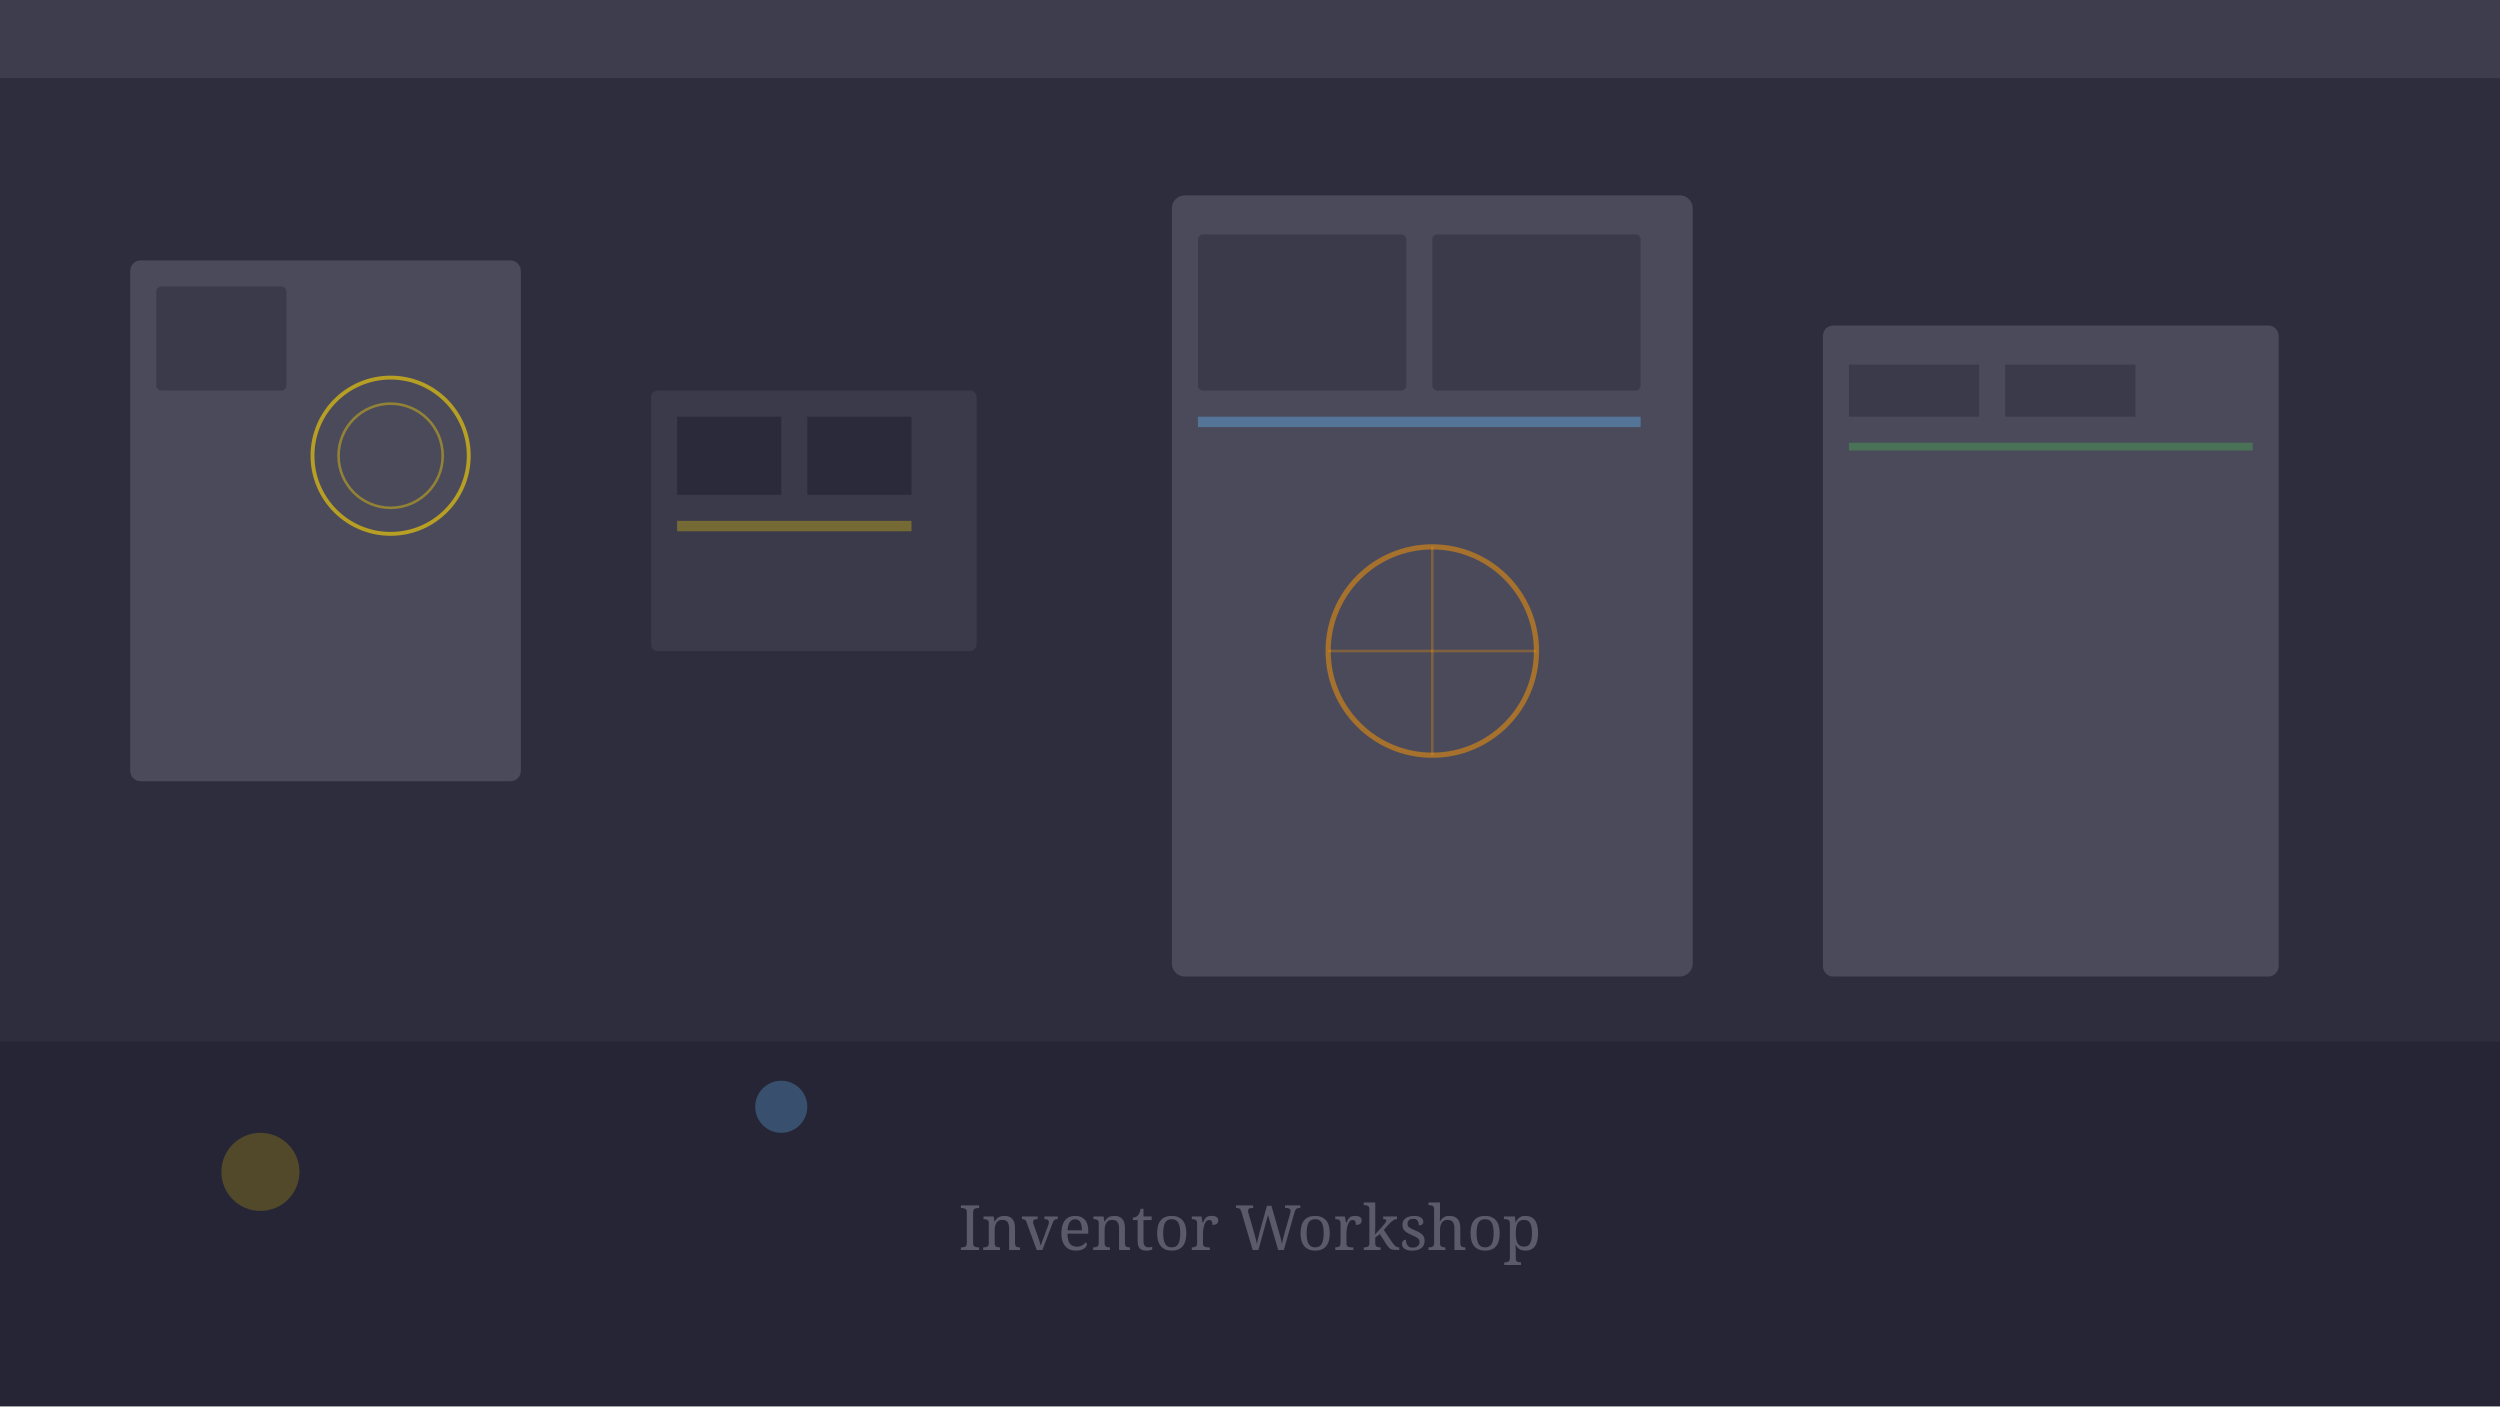
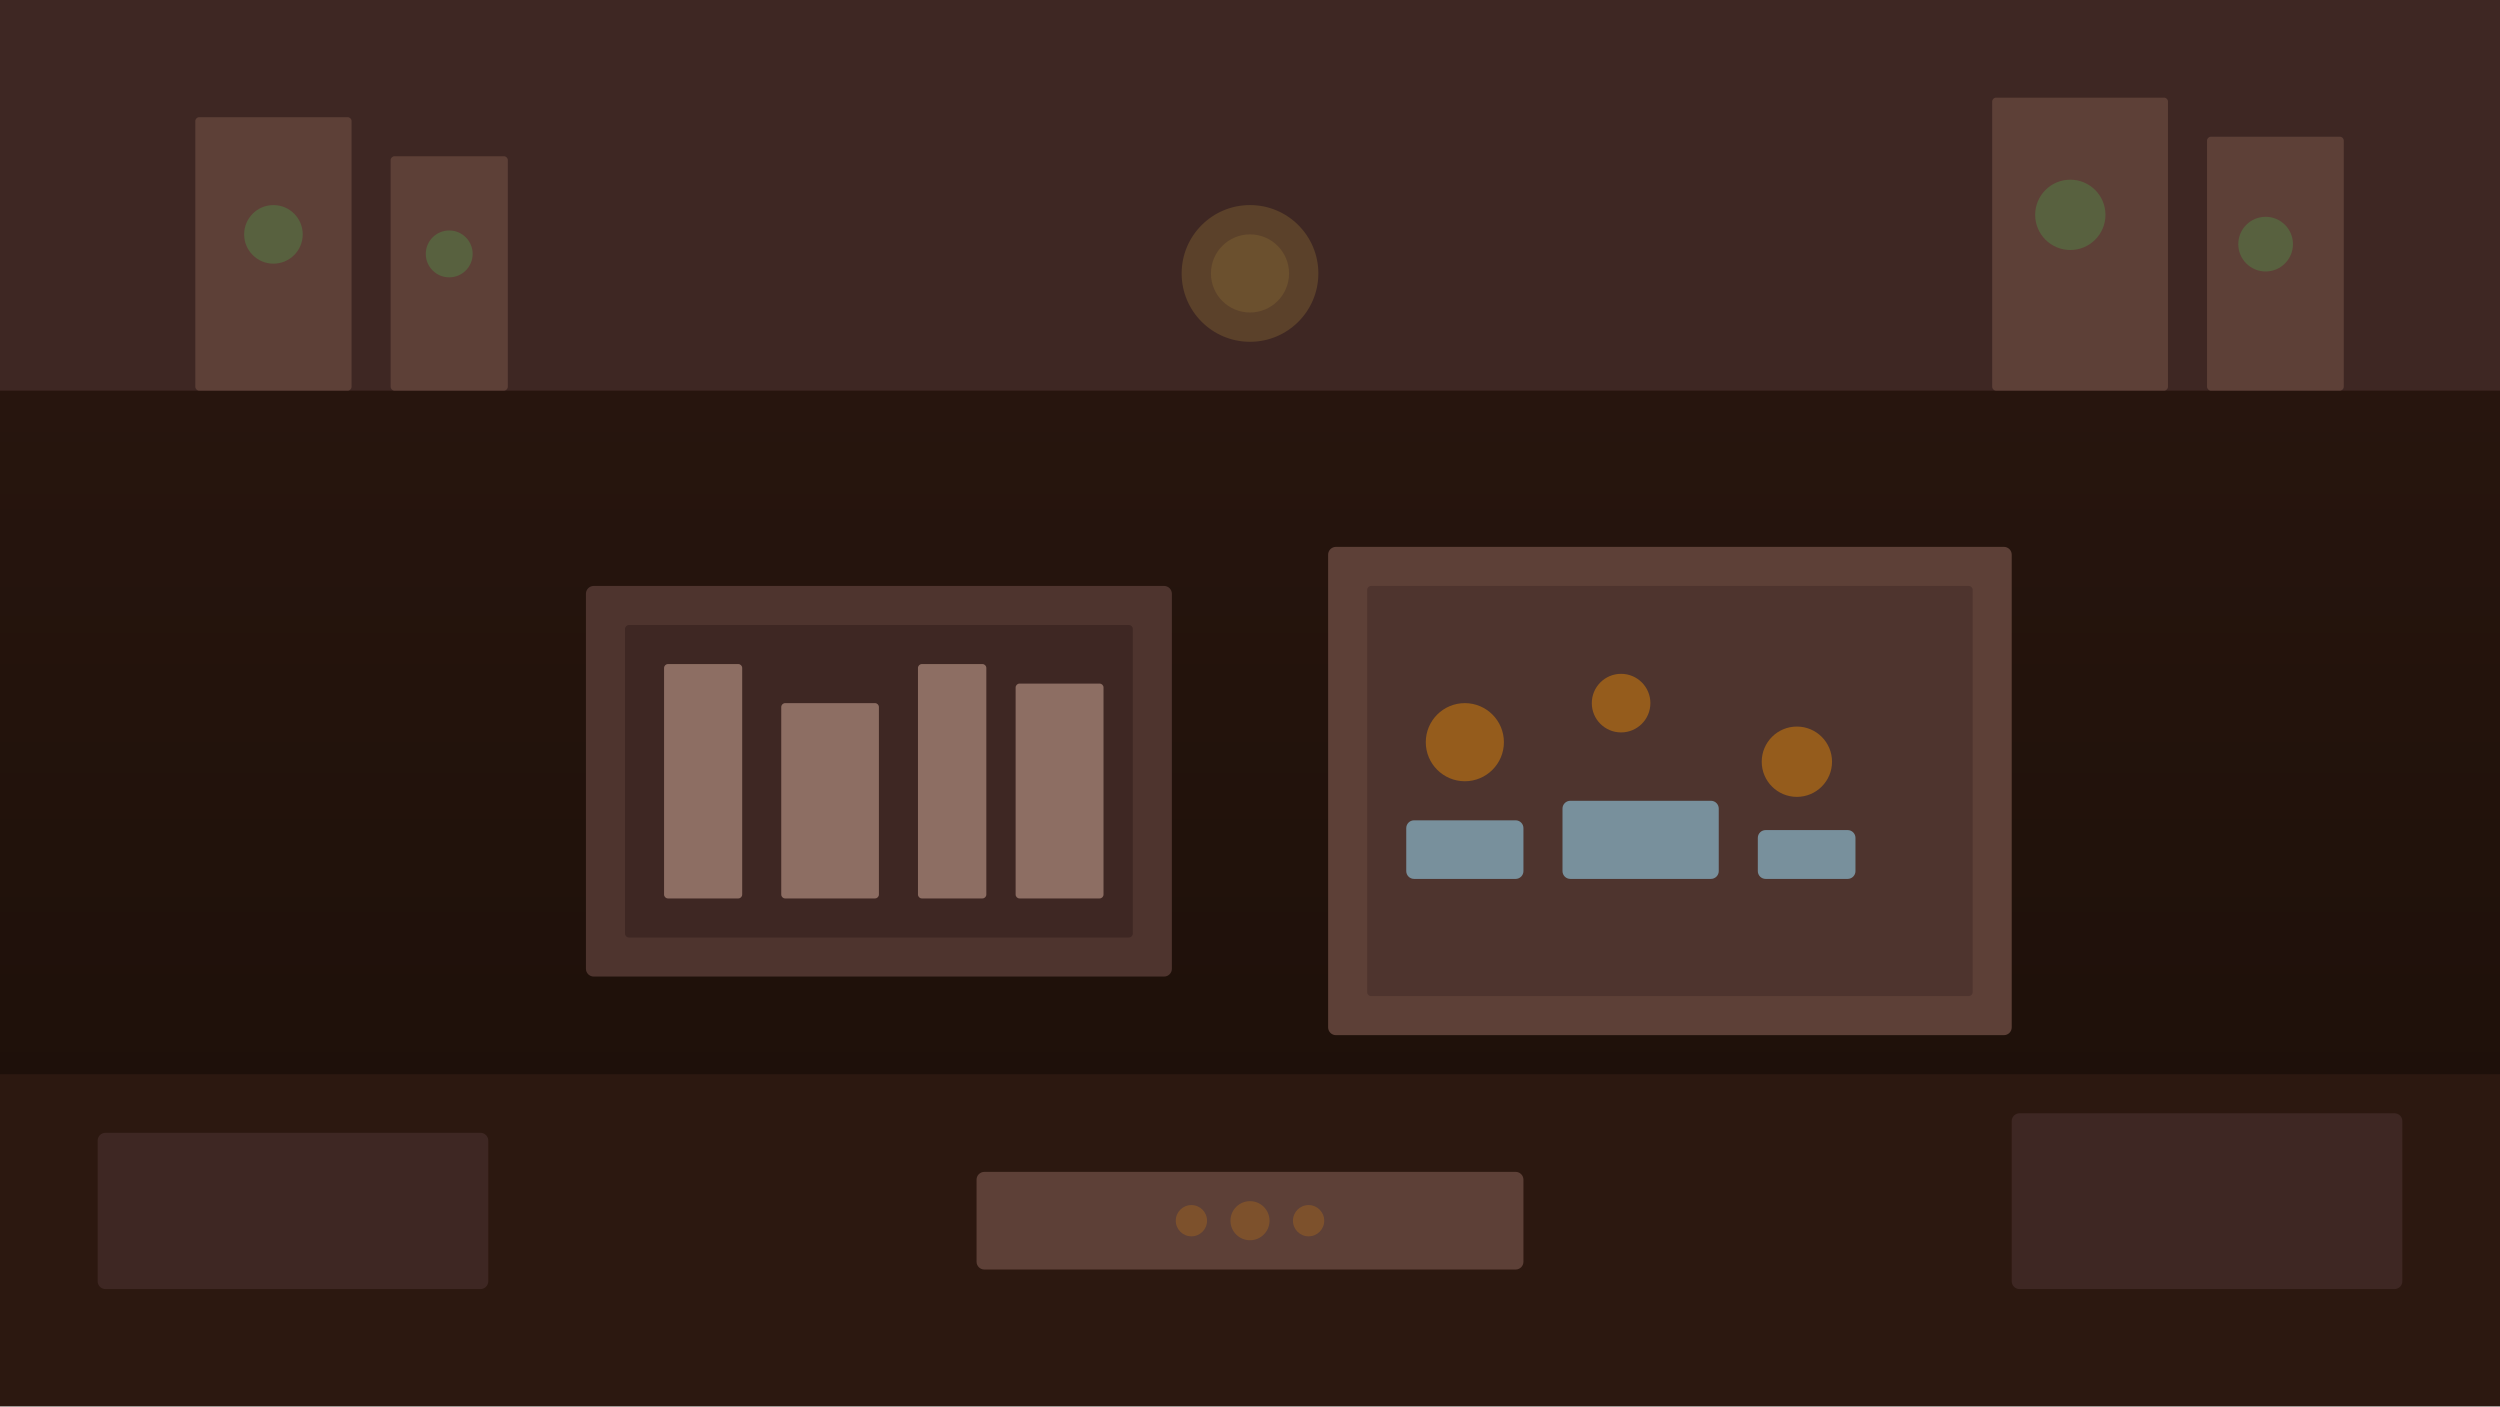
- <svg xmlns="http://www.w3.org/2000/svg" viewBox="0 0 1920 1080">
-   <rect width="1920" height="1080" fill="#2d2d3d" />
-   <rect x="0" y="0" width="1920" height="60" fill="#3d3d4d" />
-   <rect x="100" y="200" width="300" height="400" fill="#4a4a5a" rx="8" />
-   <rect x="120" y="220" width="100" height="80" fill="#3a3a4a" rx="4" />
-   <circle cx="300" cy="350" r="60" fill="none" stroke="#FFD700" stroke-width="3" opacity="0.6" />
-   <circle cx="300" cy="350" r="40" fill="none" stroke="#FFD700" stroke-width="2" opacity="0.4" />
-   <rect x="500" y="300" width="250" height="200" fill="#3a3a4a" rx="5" />
-   <rect x="520" y="320" width="80" height="60" fill="#2a2a3a" />
-   <rect x="620" y="320" width="80" height="60" fill="#2a2a3a" />
-   <rect x="520" y="400" width="180" height="8" fill="#FFD700" opacity="0.3" />
-   <rect x="900" y="150" width="400" height="600" fill="#4a4a5a" rx="10" />
-   <rect x="920" y="180" width="160" height="120" fill="#3a3a4a" rx="4" />
-   <rect x="1100" y="180" width="160" height="120" fill="#3a3a4a" rx="4" />
-   <rect x="920" y="320" width="340" height="8" fill="#64B5F6" opacity="0.4" />
-   <circle cx="1100" cy="500" r="80" fill="none" stroke="#FF9800" stroke-width="4" opacity="0.5" />
-   <line x1="1100" y1="420" x2="1100" y2="580" stroke="#FF9800" stroke-width="2" opacity="0.3" />
-   <line x1="1020" y1="500" x2="1180" y2="500" stroke="#FF9800" stroke-width="2" opacity="0.3" />
-   <rect x="1400" y="250" width="350" height="500" fill="#4a4a5a" rx="8" />
-   <rect x="1420" y="280" width="100" height="40" fill="#3a3a4a" />
-   <rect x="1540" y="280" width="100" height="40" fill="#3a3a4a" />
-   <rect x="1420" y="340" width="310" height="6" fill="#4CAF50" opacity="0.4" />
-   <rect x="0" y="800" width="1920" height="280" fill="#252535" />
-   <circle cx="200" cy="900" r="30" fill="#FFD700" opacity="0.2" />
-   <circle cx="600" cy="850" r="20" fill="#64B5F6" opacity="0.3" />
-   <text x="960" y="960" text-anchor="middle" fill="#5a5a6a" font-size="48" font-family="serif">Inventor Workshop</text>
+ <svg xmlns="http://www.w3.org/2000/svg" viewBox="0 0 1280 720">
+   <defs>
+     <linearGradient id="wk" x1="0" y1="0" x2="0" y2="1">
+       <stop offset="0%" stop-color="#2C1810" />
+       <stop offset="100%" stop-color="#1A0E08" />
+     </linearGradient>
+   </defs>
+   <rect width="1280" height="720" fill="url(#wk)" />
+   <rect x="0" y="0" width="1280" height="200" fill="#3E2723" />
+   <g fill="#5D4037">
+     <rect x="100" y="60" width="80" height="140" rx="2" />
+     <rect x="200" y="80" width="60" height="120" rx="2" />
+     <rect x="1020" y="50" width="90" height="150" rx="2" />
+     <rect x="1130" y="70" width="70" height="130" rx="2" />
+   </g>
+   <g fill="#4CAF50" opacity="0.3">
+     <circle cx="140" cy="120" r="15" />
+     <circle cx="230" cy="130" r="12" />
+     <circle cx="1060" cy="110" r="18" />
+     <circle cx="1160" cy="125" r="14" />
+   </g>
+   <rect x="300" y="300" width="300" height="200" rx="4" fill="#4E342E" />
+   <rect x="320" y="320" width="260" height="160" rx="2" fill="#3E2723" />
+   <g fill="#8D6E63">
+     <rect x="340" y="340" width="40" height="120" rx="2" />
+     <rect x="400" y="360" width="50" height="100" rx="2" />
+     <rect x="470" y="340" width="35" height="120" rx="2" />
+     <rect x="520" y="350" width="45" height="110" rx="2" />
+   </g>
+   <rect x="680" y="280" width="350" height="250" rx="4" fill="#5D4037" />
+   <rect x="700" y="300" width="310" height="210" rx="2" fill="#4E342E" />
+   <g fill="#FF9800" opacity="0.4">
+     <circle cx="750" cy="380" r="20" />
+     <circle cx="830" cy="360" r="15" />
+     <circle cx="920" cy="390" r="18" />
+   </g>
+   <g fill="#78909C">
+     <rect x="720" y="420" width="60" height="30" rx="4" />
+     <rect x="800" y="410" width="80" height="40" rx="4" />
+     <rect x="900" y="425" width="50" height="25" rx="4" />
+   </g>
+   <circle cx="640" cy="140" r="35" fill="#FFD54F" opacity="0.15" />
+   <circle cx="640" cy="140" r="20" fill="#FFD54F" opacity="0.1" />
+   <rect x="0" y="550" width="1280" height="170" fill="#2C1810" />
+   <g fill="#3E2723">
+     <rect x="50" y="580" width="200" height="80" rx="4" />
+     <rect x="1030" y="570" width="200" height="90" rx="4" />
+   </g>
+   <rect x="500" y="600" width="280" height="50" rx="4" fill="#5D4037" />
+   <g fill="#FF9800" opacity="0.2">
+     <circle cx="640" cy="625" r="10" />
+     <circle cx="610" cy="625" r="8" />
+     <circle cx="670" cy="625" r="8" />
+   </g>
</svg>
